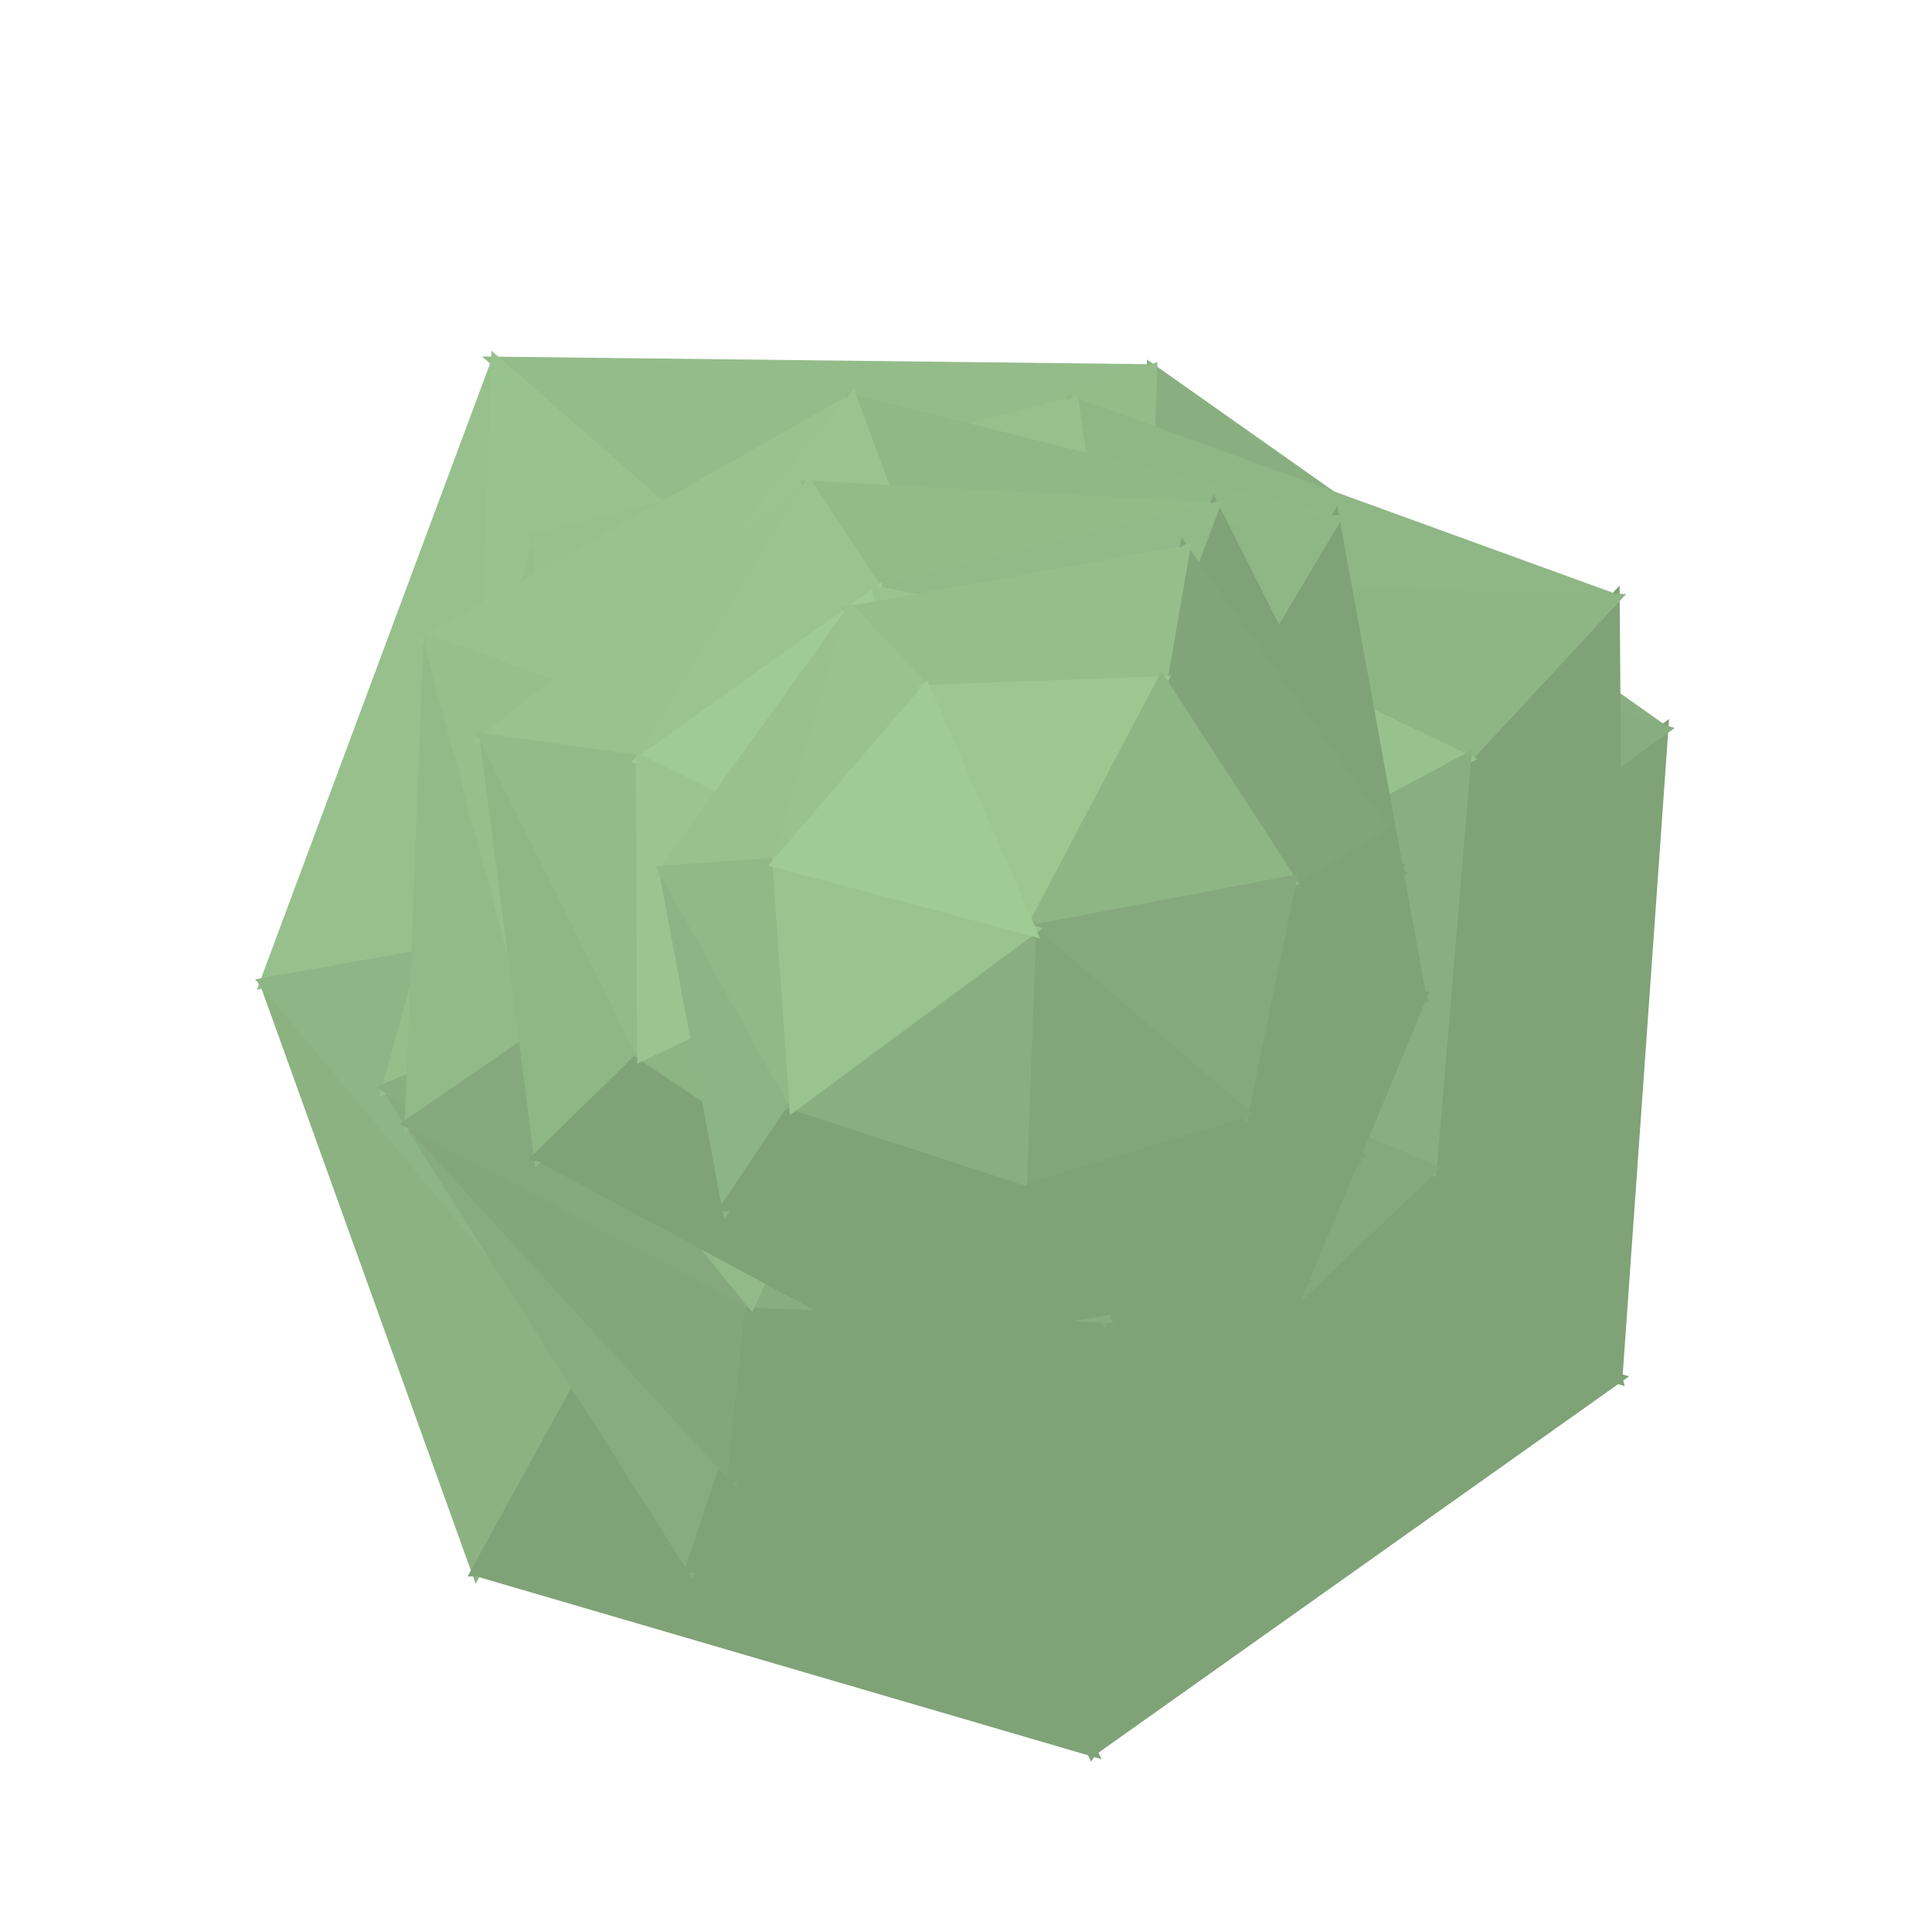
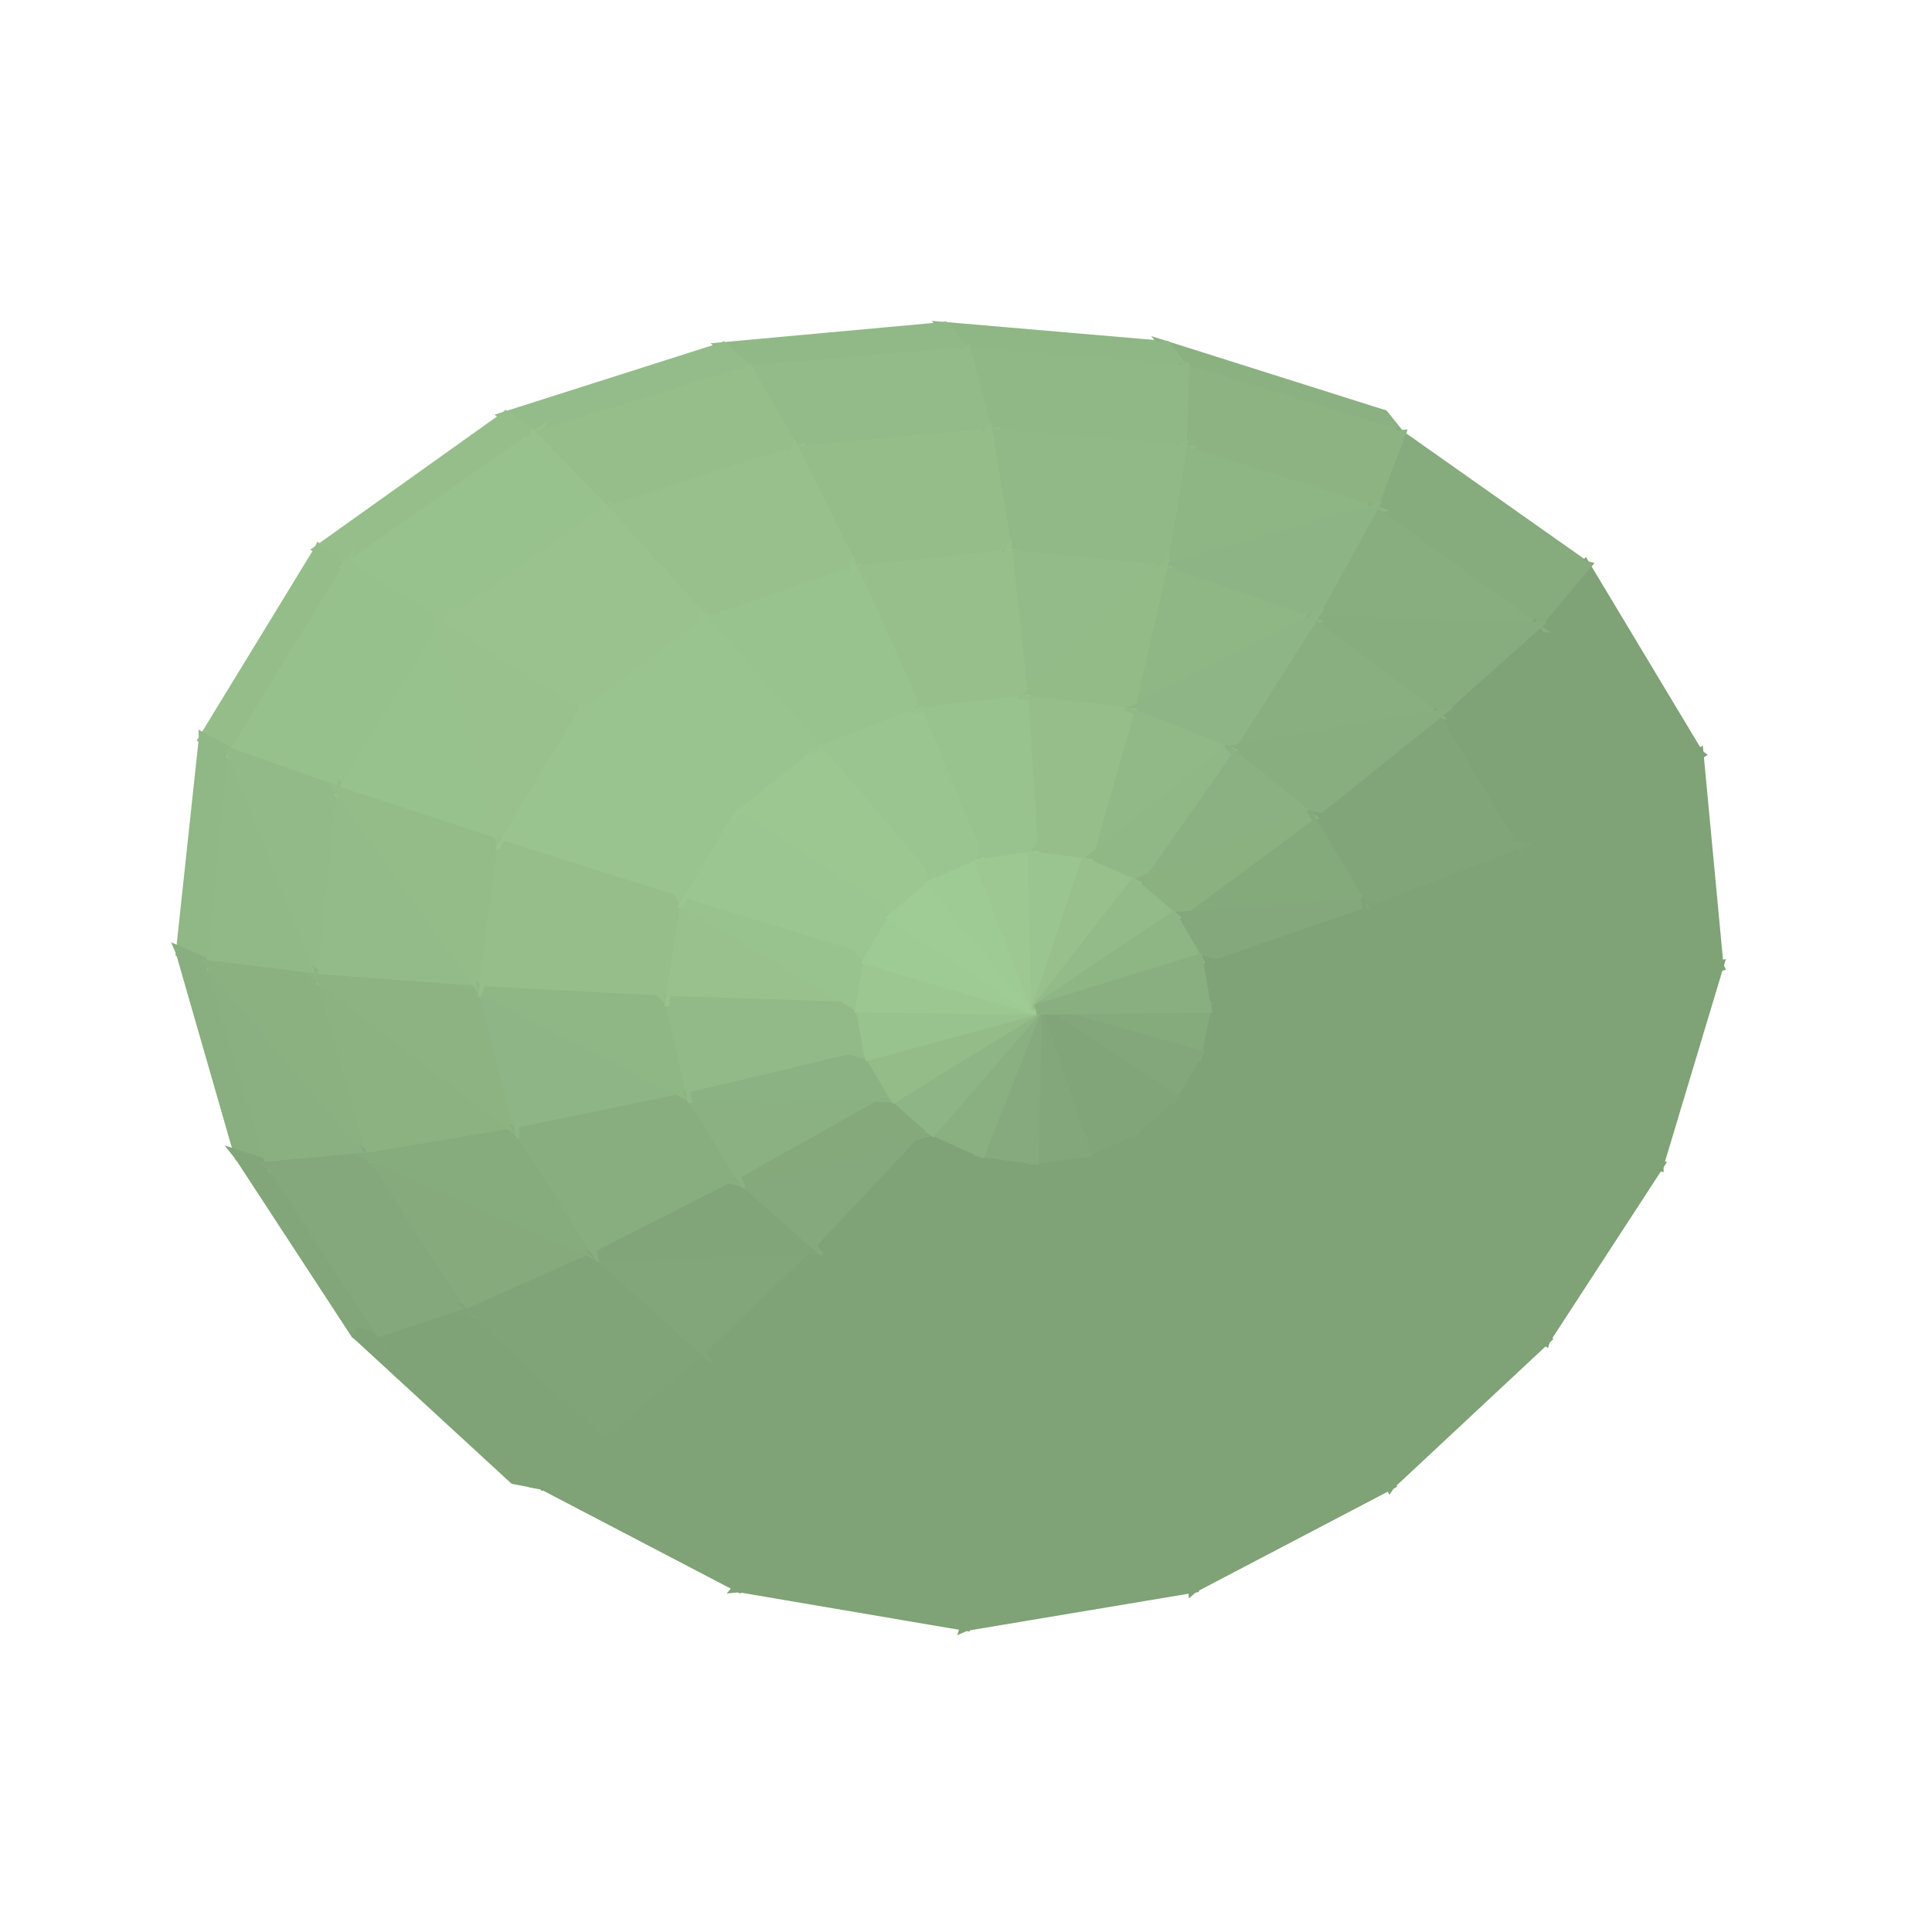
<svg xmlns="http://www.w3.org/2000/svg" width="64" height="64" viewBox="0 0 64 64">
-   <path d="M33.27,51.71L15.79,52.04L36.17,58.00Z" fill="#7fa276" stroke="#7fa276" stroke-width="0.35" />
-   <path d="M19.47,45.34L8.78,32.56L15.79,52.04Z" fill="#8cb282" stroke="#8cb282" stroke-width="0.35" />
-   <path d="M15.82,31.31L16.44,11.99L8.78,32.56Z" fill="#97c08d" stroke="#97c08d" stroke-width="0.35" />
-   <path d="M22.62,17.41L38.16,12.24L16.44,11.99Z" fill="#94bc8a" stroke="#94bc8a" stroke-width="0.35" />
-   <path d="M37.94,18.86L55.09,24.18L38.16,12.24Z" fill="#89af80" stroke="#89af80" stroke-width="0.35" />
-   <path d="M48.95,28.66L53.57,45.66L55.09,24.18Z" fill="#7fa276" stroke="#7fa276" stroke-width="0.35" />
-   <path d="M45.93,43.39L36.17,58.00L53.57,45.66Z" fill="#7fa276" stroke="#7fa276" stroke-width="0.35" />
-   <path d="M33.27,51.71L19.47,45.34L15.79,52.04Z" fill="#7fa276" stroke="#7fa276" stroke-width="0.35" />
-   <path d="M19.47,45.34L15.82,31.31L8.78,32.56Z" fill="#8eb585" stroke="#8eb585" stroke-width="0.35" />
-   <path d="M15.82,31.31L22.62,17.41L16.44,11.99Z" fill="#99c38e" stroke="#99c38e" stroke-width="0.35" />
-   <path d="M22.62,17.41L37.94,18.86L38.16,12.24Z" fill="#93bc89" stroke="#93bc89" stroke-width="0.35" />
-   <path d="M37.94,18.86L48.95,28.66L55.09,24.18Z" fill="#88ad7f" stroke="#88ad7f" stroke-width="0.35" />
-   <path d="M48.95,28.66L45.93,43.39L53.57,45.66Z" fill="#7fa276" stroke="#7fa276" stroke-width="0.35" />
-   <path d="M45.93,43.39L33.27,51.71L36.17,58.00Z" fill="#7fa276" stroke="#7fa276" stroke-width="0.35" />
-   <path d="M32.00,33.81L19.47,45.34L33.27,51.71Z" fill="#8db483" stroke="#8db483" stroke-width="0.35" />
-   <path d="M32.00,33.81L15.82,31.31L19.47,45.34Z" fill="#98c18d" stroke="#98c18d" stroke-width="0.35" />
-   <path d="M32.00,33.81L22.62,17.41L15.82,31.31Z" fill="#9ec993" stroke="#9ec993" stroke-width="0.35" />
-   <path d="M32.00,33.81L37.94,18.86L22.62,17.41Z" fill="#9bc590" stroke="#9bc590" stroke-width="0.35" />
-   <path d="M32.00,33.81L48.95,28.66L37.94,18.86Z" fill="#94bc8a" stroke="#94bc8a" stroke-width="0.35" />
-   <path d="M32.00,33.81L45.93,43.39L48.95,28.66Z" fill="#88ae7f" stroke="#88ae7f" stroke-width="0.35" />
-   <path d="M32.00,33.81L33.27,51.71L45.93,43.39Z" fill="#86aa7d" stroke="#86aa7d" stroke-width="0.35" />
-   <path d="M25.18,45.06L12.83,36.04L22.90,51.91Z" fill="#87ac7e" stroke="#87ac7e" stroke-width="0.35" />
-   <path d="M18.53,33.66L17.83,17.82L12.83,36.04Z" fill="#95be8b" stroke="#95be8b" stroke-width="0.35" />
-   <path d="M23.66,21.15L35.56,13.33L17.83,17.82Z" fill="#97c08c" stroke="#97c08c" stroke-width="0.35" />
-   <path d="M36.46,19.37L53.48,19.84L35.56,13.33Z" fill="#8fb685" stroke="#8fb685" stroke-width="0.35" />
-   <path d="M48.56,25.15L53.62,39.16L53.48,19.84Z" fill="#7fa276" stroke="#7fa276" stroke-width="0.35" />
-   <path d="M47.42,38.74L41.61,52.75L53.62,39.16Z" fill="#7fa276" stroke="#7fa276" stroke-width="0.35" />
-   <path d="M38.03,47.71L22.90,51.91L41.61,52.75Z" fill="#7fa276" stroke="#7fa276" stroke-width="0.35" />
-   <path d="M25.18,45.06L18.53,33.66L12.83,36.04Z" fill="#89ae7f" stroke="#89ae7f" stroke-width="0.35" />
-   <path d="M18.53,33.66L23.66,21.15L17.83,17.82Z" fill="#98c28d" stroke="#98c28d" stroke-width="0.35" />
-   <path d="M23.66,21.15L36.46,19.37L35.56,13.33Z" fill="#96c08c" stroke="#96c08c" stroke-width="0.35" />
-   <path d="M36.46,19.37L48.56,25.15L53.48,19.84Z" fill="#8eb584" stroke="#8eb584" stroke-width="0.35" />
-   <path d="M48.56,25.15L47.42,38.74L53.62,39.16Z" fill="#7fa276" stroke="#7fa276" stroke-width="0.35" />
-   <path d="M47.42,38.74L38.03,47.71L41.61,52.75Z" fill="#7fa276" stroke="#7fa276" stroke-width="0.35" />
-   <path d="M38.03,47.71L25.18,45.06L22.90,51.91Z" fill="#7fa276" stroke="#7fa276" stroke-width="0.35" />
-   <path d="M33.98,32.98L18.53,33.66L25.18,45.06Z" fill="#94bd8a" stroke="#94bd8a" stroke-width="0.35" />
-   <path d="M33.98,32.98L23.66,21.15L18.53,33.66Z" fill="#9ec993" stroke="#9ec993" stroke-width="0.35" />
-   <path d="M33.98,32.98L36.46,19.37L23.66,21.15Z" fill="#9dc892" stroke="#9dc892" stroke-width="0.35" />
-   <path d="M33.98,32.98L48.56,25.15L36.46,19.37Z" fill="#97c18d" stroke="#97c18d" stroke-width="0.35" />
-   <path d="M33.98,32.98L47.42,38.74L48.56,25.15Z" fill="#89ae7f" stroke="#89ae7f" stroke-width="0.35" />
-   <path d="M33.98,32.98L38.03,47.71L47.42,38.74Z" fill="#85a97c" stroke="#85a97c" stroke-width="0.35" />
-   <path d="M33.98,32.98L25.18,45.06L38.03,47.71Z" fill="#8ab080" stroke="#8ab080" stroke-width="0.35" />
-   <path d="M17.72,34.36L14.20,21.20L13.58,37.21Z" fill="#92ba88" stroke="#92ba88" stroke-width="0.35" />
-   <path d="M20.02,23.29L28.23,13.23L14.20,21.20Z" fill="#99c38e" stroke="#99c38e" stroke-width="0.35" />
-   <path d="M30.13,18.35L44.21,17.25L28.23,13.23Z" fill="#90b786" stroke="#90b786" stroke-width="0.35" />
-   <path d="M41.23,22.27L47.08,33.05L44.21,17.25Z" fill="#7fa276" stroke="#7fa276" stroke-width="0.35" />
-   <path d="M41.92,33.68L40.92,47.87L47.08,33.05Z" fill="#7fa276" stroke="#7fa276" stroke-width="0.35" />
-   <path d="M36.59,43.64L24.27,48.91L40.92,47.87Z" fill="#7fa276" stroke="#7fa276" stroke-width="0.35" />
-   <path d="M24.88,43.14L13.58,37.21L24.27,48.91Z" fill="#83a77a" stroke="#83a77a" stroke-width="0.35" />
-   <path d="M17.72,34.36L20.02,23.29L14.20,21.20Z" fill="#96bf8c" stroke="#96bf8c" stroke-width="0.35" />
-   <path d="M20.02,23.29L30.13,18.35L28.23,13.23Z" fill="#99c38f" stroke="#99c38f" stroke-width="0.35" />
-   <path d="M30.13,18.35L41.23,22.27L44.21,17.25Z" fill="#8fb786" stroke="#8fb786" stroke-width="0.35" />
-   <path d="M41.23,22.27L41.92,33.68L47.08,33.05Z" fill="#7fa276" stroke="#7fa276" stroke-width="0.35" />
-   <path d="M41.92,33.68L36.59,43.64L40.92,47.87Z" fill="#7fa276" stroke="#7fa276" stroke-width="0.35" />
-   <path d="M36.59,43.64L24.88,43.14L24.27,48.91Z" fill="#7fa276" stroke="#7fa276" stroke-width="0.35" />
-   <path d="M24.88,43.14L17.72,34.36L13.58,37.21Z" fill="#85a97c" stroke="#85a97c" stroke-width="0.35" />
-   <path d="M30.36,31.25L20.02,23.29L17.72,34.36Z" fill="#9cc792" stroke="#9cc792" stroke-width="0.35" />
-   <path d="M30.36,31.25L30.13,18.35L20.02,23.29Z" fill="#9fca94" stroke="#9fca94" stroke-width="0.35" />
-   <path d="M30.36,31.25L41.23,22.27L30.13,18.35Z" fill="#98c28e" stroke="#98c28e" stroke-width="0.35" />
-   <path d="M30.36,31.25L41.92,33.68L41.23,22.27Z" fill="#89af80" stroke="#89af80" stroke-width="0.35" />
-   <path d="M30.36,31.25L36.59,43.64L41.92,33.68Z" fill="#84a97b" stroke="#84a97b" stroke-width="0.35" />
-   <path d="M30.36,31.25L24.88,43.14L36.59,43.64Z" fill="#88ad7f" stroke="#88ad7f" stroke-width="0.35" />
-   <path d="M30.36,31.25L17.72,34.36L24.88,43.14Z" fill="#92ba88" stroke="#92ba88" stroke-width="0.35" />
-   <path d="M21.24,25.20L26.80,16.10L16.07,24.47Z" fill="#99c38e" stroke="#99c38e" stroke-width="0.35" />
-   <path d="M29.08,19.59L40.22,16.81L26.80,16.10Z" fill="#92bb88" stroke="#92bb88" stroke-width="0.35" />
-   <path d="M38.44,21.54L46.30,28.86L40.22,16.81Z" fill="#7fa276" stroke="#7fa276" stroke-width="0.35" />
-   <path d="M41.84,30.31L43.04,42.38L46.30,28.86Z" fill="#7fa276" stroke="#7fa276" stroke-width="0.35" />
-   <path d="M38.84,39.74L29.46,44.54L43.04,42.38Z" fill="#7fa276" stroke="#7fa276" stroke-width="0.35" />
-   <path d="M29.03,40.12L17.86,38.30L29.46,44.54Z" fill="#7fa276" stroke="#7fa276" stroke-width="0.35" />
-   <path d="M21.28,34.96L16.07,24.47L17.86,38.30Z" fill="#8fb685" stroke="#8fb685" stroke-width="0.35" />
-   <path d="M21.24,25.20L29.08,19.59L26.80,16.10Z" fill="#99c38f" stroke="#99c38f" stroke-width="0.35" />
-   <path d="M29.08,19.59L38.44,21.54L40.22,16.81Z" fill="#92b988" stroke="#92b988" stroke-width="0.35" />
-   <path d="M38.44,21.54L41.84,30.31L46.30,28.86Z" fill="#7fa276" stroke="#7fa276" stroke-width="0.35" />
-   <path d="M41.84,30.31L38.84,39.74L43.04,42.38Z" fill="#7fa276" stroke="#7fa276" stroke-width="0.35" />
-   <path d="M38.84,39.74L29.03,40.12L29.46,44.54Z" fill="#7fa276" stroke="#7fa276" stroke-width="0.35" />
-   <path d="M29.03,40.12L21.28,34.96L17.86,38.30Z" fill="#7fa276" stroke="#7fa276" stroke-width="0.35" />
-   <path d="M21.28,34.96L21.24,25.20L16.07,24.47Z" fill="#93bb89" stroke="#93bb89" stroke-width="0.35" />
-   <path d="M31.39,30.21L29.08,19.59L21.24,25.20Z" fill="#9fcb94" stroke="#9fcb94" stroke-width="0.35" />
-   <path d="M31.39,30.21L38.44,21.54L29.08,19.59Z" fill="#9ac48f" stroke="#9ac48f" stroke-width="0.35" />
-   <path d="M31.39,30.21L41.84,30.31L38.44,21.54Z" fill="#8cb383" stroke="#8cb383" stroke-width="0.35" />
-   <path d="M31.39,30.21L38.84,39.74L41.84,30.31Z" fill="#85aa7c" stroke="#85aa7c" stroke-width="0.35" />
-   <path d="M31.39,30.21L29.03,40.12L38.84,39.74Z" fill="#86ab7d" stroke="#86ab7d" stroke-width="0.35" />
-   <path d="M31.39,30.21L21.28,34.96L29.03,40.12Z" fill="#8db483" stroke="#8db483" stroke-width="0.35" />
-   <path d="M31.39,30.21L21.24,25.20L21.28,34.96Z" fill="#9ac490" stroke="#9ac490" stroke-width="0.35" />
-   <path d="M30.67,22.86L39.24,18.25L28.20,20.24Z" fill="#95be8b" stroke="#95be8b" stroke-width="0.35" />
-   <path d="M38.49,22.58L45.75,27.38L39.24,18.25Z" fill="#81a578" stroke="#81a578" stroke-width="0.35" />
-   <path d="M42.77,29.18L44.86,38.29L45.75,27.38Z" fill="#7fa276" stroke="#7fa276" stroke-width="0.35" />
-   <path d="M41.19,36.86L34.91,42.75L44.86,38.29Z" fill="#7fa276" stroke="#7fa276" stroke-width="0.35" />
-   <path d="M33.85,39.06L24.08,39.95L34.91,42.75Z" fill="#7fa276" stroke="#7fa276" stroke-width="0.35" />
-   <path d="M26.32,36.61L22.01,28.85L24.08,39.95Z" fill="#8db484" stroke="#8db484" stroke-width="0.35" />
-   <path d="M25.76,28.58L28.20,20.24L22.01,28.85Z" fill="#98c18d" stroke="#98c18d" stroke-width="0.35" />
-   <path d="M30.67,22.86L38.49,22.58L39.24,18.25Z" fill="#95be8b" stroke="#95be8b" stroke-width="0.35" />
-   <path d="M38.49,22.58L42.77,29.18L45.75,27.38Z" fill="#81a478" stroke="#81a478" stroke-width="0.35" />
-   <path d="M42.77,29.18L41.19,36.86L44.86,38.29Z" fill="#7fa276" stroke="#7fa276" stroke-width="0.35" />
-   <path d="M41.19,36.86L33.85,39.06L34.91,42.75Z" fill="#7fa276" stroke="#7fa276" stroke-width="0.35" />
-   <path d="M33.85,39.06L26.32,36.61L24.08,39.95Z" fill="#7fa276" stroke="#7fa276" stroke-width="0.35" />
-   <path d="M26.32,36.61L25.76,28.58L22.01,28.85Z" fill="#91b887" stroke="#91b887" stroke-width="0.35" />
-   <path d="M25.76,28.58L30.67,22.86L28.20,20.24Z" fill="#99c38e" stroke="#99c38e" stroke-width="0.35" />
-   <path d="M34.15,30.82L38.49,22.58L30.67,22.86Z" fill="#9cc791" stroke="#9cc791" stroke-width="0.35" />
-   <path d="M34.15,30.82L42.77,29.18L38.49,22.58Z" fill="#8eb685" stroke="#8eb685" stroke-width="0.35" />
-   <path d="M34.15,30.82L41.19,36.86L42.77,29.18Z" fill="#85a97c" stroke="#85a97c" stroke-width="0.35" />
-   <path d="M34.15,30.82L33.85,39.06L41.19,36.86Z" fill="#82a679" stroke="#82a679" stroke-width="0.35" />
-   <path d="M34.15,30.82L26.32,36.61L33.85,39.06Z" fill="#89ae7f" stroke="#89ae7f" stroke-width="0.35" />
-   <path d="M34.15,30.82L25.76,28.58L26.32,36.61Z" fill="#99c38f" stroke="#99c38f" stroke-width="0.35" />
-   <path d="M34.15,30.82L30.67,22.86L25.76,28.58Z" fill="#9fcb94" stroke="#9fcb94" stroke-width="0.35" />
+   <path d="M17.97,49.17L11.77,44.15L17.03,48.99Z" fill="#7fa276" stroke="#7fa276" stroke-width="0.35" />
+   <path d="M12.81,44.39L7.94,38.29L11.77,44.15Z" fill="#82a679" stroke="#82a679" stroke-width="0.35" />
+   <path d="M9.02,38.64L6.00,31.55L7.94,38.29Z" fill="#89ae7f" stroke="#89ae7f" stroke-width="0.35" />
+   <path d="M7.03,32.00L6.76,24.47L6.00,31.55Z" fill="#90b786" stroke="#90b786" stroke-width="0.35" />
+   <path d="M7.73,24.99L10.59,18.20L6.76,24.47Z" fill="#95bd8a" stroke="#95bd8a" stroke-width="0.35" />
+   <path d="M11.53,18.78L16.76,13.80L10.59,18.20Z" fill="#95be8b" stroke="#95be8b" stroke-width="0.35" />
+   <path d="M17.68,14.48L23.95,11.51L16.76,13.80Z" fill="#94bc8a" stroke="#94bc8a" stroke-width="0.35" />
+   <path d="M24.80,12.29L31.28,10.84L23.95,11.51Z" fill="#91b987" stroke="#91b987" stroke-width="0.35" />
+   <path d="M32.00,11.67L38.62,11.47L31.28,10.84Z" fill="#8fb685" stroke="#8fb685" stroke-width="0.35" />
+   <path d="M39.22,12.24L45.83,13.75L38.62,11.47Z" fill="#8bb181" stroke="#8bb181" stroke-width="0.35" />
+   <path d="M17.97,49.17L12.81,44.39L11.77,44.15Z" fill="#7fa276" stroke="#7fa276" stroke-width="0.35" />
+   <path d="M12.81,44.39L9.02,38.64L7.94,38.29Z" fill="#82a679" stroke="#82a679" stroke-width="0.35" />
+   <path d="M9.02,38.64L7.03,32.00L6.00,31.55Z" fill="#89ae7f" stroke="#89ae7f" stroke-width="0.35" />
+   <path d="M7.03,32.00L7.73,24.99L6.76,24.47Z" fill="#90b786" stroke="#90b786" stroke-width="0.35" />
+   <path d="M7.73,24.99L11.53,18.78L10.59,18.20Z" fill="#95bd8a" stroke="#95bd8a" stroke-width="0.35" />
+   <path d="M11.53,18.78L17.68,14.48L16.76,13.80Z" fill="#96be8b" stroke="#96be8b" stroke-width="0.35" />
+   <path d="M17.68,14.48L24.80,12.29L23.95,11.51Z" fill="#94bc8a" stroke="#94bc8a" stroke-width="0.35" />
+   <path d="M24.80,12.29L32.00,11.67L31.28,10.84Z" fill="#91b987" stroke="#91b987" stroke-width="0.35" />
+   <path d="M32.00,11.67L39.22,12.24L38.62,11.47Z" fill="#8fb685" stroke="#8fb685" stroke-width="0.35" />
+   <path d="M39.22,12.24L46.37,14.42L45.83,13.75Z" fill="#8bb182" stroke="#8bb182" stroke-width="0.35" />
+   <path d="M54.74,32.45L54.93,38.62L56.92,32.00Z" fill="#7fa276" stroke="#7fa276" stroke-width="0.35" />
+   <path d="M53.05,38.32L51.18,44.38L54.93,38.62Z" fill="#7fa276" stroke="#7fa276" stroke-width="0.35" />
+   <path d="M49.74,43.43L46.04,49.18L51.18,44.38Z" fill="#7fa276" stroke="#7fa276" stroke-width="0.35" />
+   <path d="M45.16,47.66L39.53,52.59L46.04,49.18Z" fill="#7fa276" stroke="#7fa276" stroke-width="0.35" />
+   <path d="M39.37,50.64L32.00,53.85L39.53,52.59Z" fill="#7fa276" stroke="#7fa276" stroke-width="0.35" />
+   <path d="M32.72,51.73L24.48,52.57L32.00,53.85Z" fill="#7fa276" stroke="#7fa276" stroke-width="0.35" />
+   <path d="M26.08,50.63L17.97,49.17L24.48,52.57Z" fill="#7fa276" stroke="#7fa276" stroke-width="0.35" />
+   <path d="M20.29,47.66L12.81,44.39L17.97,49.17Z" fill="#7fa276" stroke="#7fa276" stroke-width="0.35" />
+   <path d="M15.70,43.44L9.02,38.64L12.81,44.39Z" fill="#84a87b" stroke="#84a87b" stroke-width="0.35" />
+   <path d="M12.36,38.33L7.03,32.00L9.02,38.64Z" fill="#8ab081" stroke="#8ab081" stroke-width="0.35" />
+   <path d="M10.67,32.45L7.73,24.99L7.03,32.00Z" fill="#91b987" stroke="#91b987" stroke-width="0.35" />
+   <path d="M11.33,26.27L11.53,18.78L7.73,24.99Z" fill="#96c08c" stroke="#96c08c" stroke-width="0.35" />
+   <path d="M14.67,20.79L17.68,14.48L11.53,18.78Z" fill="#97c18d" stroke="#97c18d" stroke-width="0.35" />
+   <path d="M20.06,16.95L24.80,12.29L17.68,14.48Z" fill="#95be8b" stroke="#95be8b" stroke-width="0.35" />
+   <path d="M26.33,14.96L32.00,11.67L24.80,12.29Z" fill="#93bb89" stroke="#93bb89" stroke-width="0.35" />
+   <path d="M32.72,14.37L39.22,12.24L32.00,11.67Z" fill="#90b886" stroke="#90b886" stroke-width="0.35" />
+   <path d="M39.13,14.91L46.37,14.42L39.22,12.24Z" fill="#8db383" stroke="#8db383" stroke-width="0.35" />
+   <path d="M45.43,16.90L52.51,18.75L46.37,14.42Z" fill="#86ab7d" stroke="#86ab7d" stroke-width="0.35" />
+   <path d="M50.81,20.77L56.26,24.99L52.51,18.75Z" fill="#7fa276" stroke="#7fa276" stroke-width="0.35" />
+   <path d="M54.11,26.27L56.92,32.00L56.26,24.99Z" fill="#7fa276" stroke="#7fa276" stroke-width="0.35" />
+   <path d="M54.74,32.45L53.05,38.32L54.93,38.62Z" fill="#7fa276" stroke="#7fa276" stroke-width="0.35" />
+   <path d="M53.05,38.32L49.74,43.43L51.18,44.38Z" fill="#7fa276" stroke="#7fa276" stroke-width="0.35" />
+   <path d="M49.74,43.43L45.16,47.66L46.04,49.18Z" fill="#7fa276" stroke="#7fa276" stroke-width="0.35" />
+   <path d="M45.16,47.66L39.37,50.64L39.53,52.59Z" fill="#7fa276" stroke="#7fa276" stroke-width="0.35" />
+   <path d="M39.37,50.64L32.72,51.73L32.00,53.85Z" fill="#7fa276" stroke="#7fa276" stroke-width="0.35" />
+   <path d="M32.72,51.73L26.08,50.63L24.48,52.57Z" fill="#7fa276" stroke="#7fa276" stroke-width="0.35" />
+   <path d="M26.08,50.63L20.29,47.66L17.97,49.17Z" fill="#7fa276" stroke="#7fa276" stroke-width="0.35" />
+   <path d="M20.29,47.66L15.70,43.44L12.81,44.39Z" fill="#7fa276" stroke="#7fa276" stroke-width="0.35" />
+   <path d="M15.70,43.44L12.36,38.33L9.02,38.64Z" fill="#84a87b" stroke="#84a87b" stroke-width="0.35" />
+   <path d="M12.36,38.33L10.67,32.45L7.03,32.00Z" fill="#8bb181" stroke="#8bb181" stroke-width="0.35" />
+   <path d="M10.67,32.45L11.33,26.27L7.73,24.99Z" fill="#92b988" stroke="#92b988" stroke-width="0.35" />
+   <path d="M11.33,26.27L14.67,20.79L11.53,18.78Z" fill="#96c08c" stroke="#96c08c" stroke-width="0.35" />
+   <path d="M14.67,20.79L20.06,16.95L17.68,14.48Z" fill="#97c18d" stroke="#97c18d" stroke-width="0.35" />
+   <path d="M20.06,16.95L26.33,14.96L24.80,12.29Z" fill="#95be8b" stroke="#95be8b" stroke-width="0.35" />
+   <path d="M26.33,14.96L32.72,14.37L32.00,11.67Z" fill="#93bb89" stroke="#93bb89" stroke-width="0.35" />
+   <path d="M32.72,14.37L39.13,14.91L39.22,12.24Z" fill="#90b886" stroke="#90b886" stroke-width="0.35" />
+   <path d="M39.13,14.91L45.43,16.90L46.37,14.42Z" fill="#8db383" stroke="#8db383" stroke-width="0.35" />
+   <path d="M45.43,16.90L50.81,20.77L52.51,18.75Z" fill="#86ab7d" stroke="#86ab7d" stroke-width="0.35" />
+   <path d="M50.81,20.77L54.11,26.27L56.26,24.99Z" fill="#7fa276" stroke="#7fa276" stroke-width="0.35" />
+   <path d="M54.11,26.27L54.74,32.45L56.92,32.00Z" fill="#7fa276" stroke="#7fa276" stroke-width="0.35" />
+   <path d="M50.71,32.85L53.05,38.32L54.74,32.45Z" fill="#7fa276" stroke="#7fa276" stroke-width="0.35" />
+   <path d="M49.49,37.50L49.74,43.43L53.05,38.32Z" fill="#7fa276" stroke="#7fa276" stroke-width="0.35" />
+   <path d="M46.91,41.59L45.16,47.66L49.74,43.43Z" fill="#7fa276" stroke="#7fa276" stroke-width="0.35" />
+   <path d="M43.24,44.91L39.37,50.64L45.16,47.66Z" fill="#7fa276" stroke="#7fa276" stroke-width="0.35" />
+   <path d="M38.62,47.18L32.72,51.73L39.37,50.64Z" fill="#7fa276" stroke="#7fa276" stroke-width="0.35" />
+   <path d="M33.38,48.00L26.08,50.63L32.72,51.73Z" fill="#7fa276" stroke="#7fa276" stroke-width="0.35" />
+   <path d="M28.14,47.17L20.29,47.66L26.08,50.63Z" fill="#7fa276" stroke="#7fa276" stroke-width="0.35" />
+   <path d="M23.52,44.91L15.70,43.44L20.29,47.66Z" fill="#80a377" stroke="#80a377" stroke-width="0.35" />
+   <path d="M19.84,41.59L12.36,38.33L15.70,43.44Z" fill="#86aa7c" stroke="#86aa7c" stroke-width="0.35" />
+   <path d="M17.24,37.51L10.67,32.45L12.36,38.33Z" fill="#8cb282" stroke="#8cb282" stroke-width="0.35" />
+   <path d="M16.03,32.85L11.33,26.27L10.67,32.45Z" fill="#93bb89" stroke="#93bb89" stroke-width="0.35" />
+   <path d="M16.65,28.02L14.67,20.79L11.33,26.27Z" fill="#98c28d" stroke="#98c28d" stroke-width="0.35" />
+   <path d="M19.25,23.73L20.06,16.95L14.67,20.79Z" fill="#99c28e" stroke="#99c28e" stroke-width="0.35" />
+   <path d="M23.39,20.63L26.33,14.96L20.06,16.95Z" fill="#97c08c" stroke="#97c08c" stroke-width="0.35" />
+   <path d="M28.29,18.92L32.72,14.37L26.33,14.96Z" fill="#94bd8a" stroke="#94bd8a" stroke-width="0.35" />
+   <path d="M33.38,18.39L39.13,14.91L32.72,14.37Z" fill="#91b988" stroke="#91b988" stroke-width="0.35" />
+   <path d="M38.48,18.89L45.43,16.90L39.13,14.91Z" fill="#8eb584" stroke="#8eb584" stroke-width="0.35" />
+   <path d="M43.39,20.60L50.81,20.77L45.43,16.90Z" fill="#88ad7e" stroke="#88ad7e" stroke-width="0.35" />
+   <path d="M47.52,23.71L54.11,26.27L50.81,20.77Z" fill="#7fa276" stroke="#7fa276" stroke-width="0.35" />
+   <path d="M50.10,28.02L54.74,32.45L54.11,26.27Z" fill="#7fa276" stroke="#7fa276" stroke-width="0.35" />
+   <path d="M50.71,32.85L49.49,37.50L53.05,38.32Z" fill="#7fa276" stroke="#7fa276" stroke-width="0.35" />
+   <path d="M49.49,37.50L46.91,41.59L49.74,43.43Z" fill="#7fa276" stroke="#7fa276" stroke-width="0.35" />
+   <path d="M46.91,41.59L43.24,44.91L45.16,47.66Z" fill="#7fa276" stroke="#7fa276" stroke-width="0.35" />
+   <path d="M43.24,44.91L38.62,47.18L39.37,50.64Z" fill="#7fa276" stroke="#7fa276" stroke-width="0.35" />
+   <path d="M38.62,47.18L33.38,48.00L32.72,51.73Z" fill="#7fa276" stroke="#7fa276" stroke-width="0.35" />
+   <path d="M33.38,48.00L28.14,47.17L26.08,50.63Z" fill="#7fa276" stroke="#7fa276" stroke-width="0.35" />
+   <path d="M28.14,47.17L23.52,44.91L20.29,47.66Z" fill="#7fa276" stroke="#7fa276" stroke-width="0.35" />
+   <path d="M23.52,44.91L19.84,41.59L15.70,43.44Z" fill="#80a377" stroke="#80a377" stroke-width="0.35" />
+   <path d="M19.84,41.59L17.24,37.51L12.36,38.33Z" fill="#86ab7d" stroke="#86ab7d" stroke-width="0.35" />
+   <path d="M17.24,37.51L16.03,32.85L10.67,32.45Z" fill="#8db383" stroke="#8db383" stroke-width="0.35" />
+   <path d="M16.03,32.85L16.65,28.02L11.33,26.27Z" fill="#93bc89" stroke="#93bc89" stroke-width="0.35" />
+   <path d="M16.65,28.02L19.25,23.73L14.67,20.79Z" fill="#98c18d" stroke="#98c18d" stroke-width="0.35" />
+   <path d="M19.25,23.73L23.39,20.63L20.06,16.95Z" fill="#99c28e" stroke="#99c28e" stroke-width="0.35" />
+   <path d="M23.39,20.63L28.29,18.92L26.33,14.96Z" fill="#97c08c" stroke="#97c08c" stroke-width="0.35" />
+   <path d="M28.29,18.92L33.38,18.39L32.72,14.37Z" fill="#94bd8a" stroke="#94bd8a" stroke-width="0.35" />
+   <path d="M33.38,18.39L38.48,18.89L39.13,14.91Z" fill="#91b987" stroke="#91b987" stroke-width="0.35" />
+   <path d="M38.48,18.89L43.39,20.60L45.43,16.90Z" fill="#8db484" stroke="#8db484" stroke-width="0.35" />
+   <path d="M43.39,20.60L47.52,23.71L50.81,20.77Z" fill="#87ac7e" stroke="#87ac7e" stroke-width="0.35" />
+   <path d="M47.52,23.71L50.10,28.02L54.11,26.27Z" fill="#7fa276" stroke="#7fa276" stroke-width="0.35" />
+   <path d="M50.10,28.02L50.71,32.85L54.74,32.45Z" fill="#7fa276" stroke="#7fa276" stroke-width="0.35" />
+   <path d="M45.57,33.17L49.49,37.50L50.71,32.85Z" fill="#7fa276" stroke="#7fa276" stroke-width="0.35" />
+   <path d="M44.86,36.33L46.91,41.59L49.49,37.50Z" fill="#7fa276" stroke="#7fa276" stroke-width="0.35" />
+   <path d="M43.14,39.14L43.24,44.91L46.91,41.59Z" fill="#7fa276" stroke="#7fa276" stroke-width="0.35" />
+   <path d="M40.60,41.37L38.62,47.18L43.24,44.91Z" fill="#7fa276" stroke="#7fa276" stroke-width="0.35" />
+   <path d="M37.44,42.85L33.38,48.00L38.62,47.18Z" fill="#7fa276" stroke="#7fa276" stroke-width="0.35" />
+   <path d="M33.90,43.37L28.14,47.17L33.38,48.00Z" fill="#7fa276" stroke="#7fa276" stroke-width="0.35" />
+   <path d="M30.36,42.85L23.52,44.91L28.14,47.17Z" fill="#7fa276" stroke="#7fa276" stroke-width="0.35" />
+   <path d="M27.19,41.38L19.84,41.59L23.52,44.91Z" fill="#82a579" stroke="#82a579" stroke-width="0.35" />
+   <path d="M24.65,39.14L17.24,37.51L19.84,41.59Z" fill="#88ad7e" stroke="#88ad7e" stroke-width="0.35" />
+   <path d="M22.92,36.34L16.03,32.85L17.24,37.51Z" fill="#8eb585" stroke="#8eb585" stroke-width="0.35" />
+   <path d="M22.21,33.17L16.65,28.02L16.03,32.85Z" fill="#95be8b" stroke="#95be8b" stroke-width="0.35" />
+   <path d="M22.71,29.94L19.25,23.73L16.65,28.02Z" fill="#99c38f" stroke="#99c38f" stroke-width="0.35" />
+   <path d="M24.44,27.06L23.39,20.63L19.25,23.73Z" fill="#9ac48f" stroke="#9ac48f" stroke-width="0.35" />
+   <path d="M27.14,24.90L28.29,18.92L23.39,20.63Z" fill="#98c28e" stroke="#98c28e" stroke-width="0.35" />
+   <path d="M30.41,23.63L33.38,18.39L28.29,18.92Z" fill="#96bf8b" stroke="#96bf8b" stroke-width="0.35" />
+   <path d="M33.90,23.21L38.48,18.89L33.38,18.39Z" fill="#93bb89" stroke="#93bb89" stroke-width="0.35" />
+   <path d="M37.39,23.62L43.39,20.60L38.48,18.89Z" fill="#8fb685" stroke="#8fb685" stroke-width="0.35" />
+   <path d="M40.66,24.89L47.52,23.71L43.39,20.60Z" fill="#89ae80" stroke="#89ae80" stroke-width="0.35" />
+   <path d="M43.36,27.05L50.10,28.02L47.52,23.71Z" fill="#81a478" stroke="#81a478" stroke-width="0.35" />
+   <path d="M45.08,29.94L50.71,32.85L50.10,28.02Z" fill="#7fa276" stroke="#7fa276" stroke-width="0.35" />
+   <path d="M45.57,33.17L44.86,36.33L49.49,37.50Z" fill="#7fa276" stroke="#7fa276" stroke-width="0.35" />
+   <path d="M44.86,36.33L43.14,39.14L46.91,41.59Z" fill="#7fa276" stroke="#7fa276" stroke-width="0.35" />
+   <path d="M43.14,39.14L40.60,41.37L43.24,44.91Z" fill="#7fa276" stroke="#7fa276" stroke-width="0.35" />
+   <path d="M40.60,41.37L37.44,42.85L38.62,47.18Z" fill="#7fa276" stroke="#7fa276" stroke-width="0.35" />
+   <path d="M37.44,42.85L33.90,43.37L33.38,48.00Z" fill="#7fa276" stroke="#7fa276" stroke-width="0.35" />
+   <path d="M33.90,43.37L30.36,42.85L28.14,47.17Z" fill="#7fa276" stroke="#7fa276" stroke-width="0.35" />
+   <path d="M30.36,42.85L27.19,41.38L23.52,44.91Z" fill="#7fa276" stroke="#7fa276" stroke-width="0.35" />
+   <path d="M27.19,41.38L24.65,39.14L19.84,41.59Z" fill="#81a578" stroke="#81a578" stroke-width="0.35" />
+   <path d="M24.65,39.14L22.92,36.34L17.24,37.51Z" fill="#88ad7f" stroke="#88ad7f" stroke-width="0.35" />
+   <path d="M22.92,36.34L22.21,33.17L16.03,32.85Z" fill="#8fb685" stroke="#8fb685" stroke-width="0.35" />
+   <path d="M22.21,33.17L22.71,29.94L16.65,28.02Z" fill="#95be8b" stroke="#95be8b" stroke-width="0.35" />
+   <path d="M22.71,29.94L24.44,27.06L19.25,23.73Z" fill="#99c38f" stroke="#99c38f" stroke-width="0.35" />
+   <path d="M24.44,27.06L27.14,24.90L23.39,20.63Z" fill="#9ac48f" stroke="#9ac48f" stroke-width="0.35" />
+   <path d="M27.14,24.90L30.41,23.63L28.29,18.92Z" fill="#98c28e" stroke="#98c28e" stroke-width="0.35" />
+   <path d="M30.41,23.63L33.90,23.21L33.38,18.39Z" fill="#96bf8c" stroke="#96bf8c" stroke-width="0.35" />
+   <path d="M33.90,23.21L37.39,23.62L38.48,18.89Z" fill="#93bb88" stroke="#93bb88" stroke-width="0.35" />
+   <path d="M37.39,23.62L40.66,24.89L43.39,20.60Z" fill="#8eb585" stroke="#8eb585" stroke-width="0.35" />
+   <path d="M40.66,24.89L43.36,27.05L47.52,23.71Z" fill="#88ae7f" stroke="#88ae7f" stroke-width="0.35" />
+   <path d="M43.36,27.05L45.08,29.94L50.10,28.02Z" fill="#81a478" stroke="#81a478" stroke-width="0.35" />
+   <path d="M45.08,29.94L45.57,33.17L50.71,32.85Z" fill="#7fa276" stroke="#7fa276" stroke-width="0.35" />
+   <path d="M39.95,33.37L44.86,36.33L45.57,33.17Z" fill="#7fa276" stroke="#7fa276" stroke-width="0.35" />
+   <path d="M39.64,34.94L43.14,39.14L44.86,36.33Z" fill="#7fa276" stroke="#7fa276" stroke-width="0.35" />
+   <path d="M38.81,36.33L40.60,41.37L43.14,39.14Z" fill="#7fa276" stroke="#7fa276" stroke-width="0.35" />
+   <path d="M37.55,37.44L37.44,42.85L40.60,41.37Z" fill="#7fa276" stroke="#7fa276" stroke-width="0.35" />
+   <path d="M35.97,38.15L33.90,43.37L37.44,42.85Z" fill="#7fa276" stroke="#7fa276" stroke-width="0.35" />
+   <path d="M34.23,38.39L30.36,42.85L33.90,43.37Z" fill="#7fa276" stroke="#7fa276" stroke-width="0.35" />
+   <path d="M32.48,38.15L27.19,41.38L30.36,42.85Z" fill="#7fa276" stroke="#7fa276" stroke-width="0.35" />
+   <path d="M30.90,37.44L24.65,39.14L27.19,41.38Z" fill="#85a97c" stroke="#85a97c" stroke-width="0.35" />
+   <path d="M29.64,36.33L22.92,36.34L24.65,39.14Z" fill="#8bb182" stroke="#8bb182" stroke-width="0.35" />
+   <path d="M28.81,34.94L22.21,33.17L22.92,36.34Z" fill="#92ba88" stroke="#92ba88" stroke-width="0.35" />
+   <path d="M28.51,33.37L22.71,29.94L22.21,33.17Z" fill="#98c18d" stroke="#98c18d" stroke-width="0.35" />
+   <path d="M28.78,31.80L24.44,27.06L22.71,29.94Z" fill="#9bc691" stroke="#9bc691" stroke-width="0.35" />
+   <path d="M29.61,30.39L27.14,24.90L24.44,27.06Z" fill="#9cc791" stroke="#9cc791" stroke-width="0.35" />
+   <path d="M30.90,29.30L30.41,23.63L27.14,24.90Z" fill="#9bc590" stroke="#9bc590" stroke-width="0.35" />
+   <path d="M32.49,28.62L33.90,23.21L30.41,23.63Z" fill="#98c28e" stroke="#98c28e" stroke-width="0.35" />
+   <path d="M34.23,28.38L37.39,23.62L33.90,23.21Z" fill="#95be8b" stroke="#95be8b" stroke-width="0.35" />
+   <path d="M35.97,28.61L40.66,24.89L37.39,23.62Z" fill="#91b887" stroke="#91b887" stroke-width="0.35" />
+   <path d="M37.56,29.30L43.36,27.05L40.66,24.89Z" fill="#8bb182" stroke="#8bb182" stroke-width="0.35" />
+   <path d="M38.85,30.39L45.08,29.94L43.36,27.05Z" fill="#84a97b" stroke="#84a97b" stroke-width="0.35" />
+   <path d="M39.67,31.80L45.57,33.17L45.08,29.94Z" fill="#7fa276" stroke="#7fa276" stroke-width="0.35" />
+   <path d="M39.95,33.37L39.64,34.94L44.86,36.33Z" fill="#7fa276" stroke="#7fa276" stroke-width="0.35" />
+   <path d="M39.64,34.94L38.81,36.33L43.14,39.14Z" fill="#7fa276" stroke="#7fa276" stroke-width="0.35" />
+   <path d="M38.81,36.33L37.55,37.44L40.60,41.37Z" fill="#7fa276" stroke="#7fa276" stroke-width="0.35" />
+   <path d="M37.55,37.44L35.97,38.15L37.44,42.85Z" fill="#7fa276" stroke="#7fa276" stroke-width="0.35" />
+   <path d="M35.97,38.15L34.23,38.39L33.90,43.37Z" fill="#7fa276" stroke="#7fa276" stroke-width="0.35" />
+   <path d="M34.23,38.39L32.48,38.15L30.36,42.85Z" fill="#7fa276" stroke="#7fa276" stroke-width="0.35" />
+   <path d="M32.48,38.15L30.90,37.44L27.19,41.38Z" fill="#7fa276" stroke="#7fa276" stroke-width="0.35" />
+   <path d="M30.90,37.44L29.64,36.33L24.65,39.14Z" fill="#85a97b" stroke="#85a97b" stroke-width="0.35" />
+   <path d="M29.64,36.33L28.81,34.94L22.92,36.34Z" fill="#8bb282" stroke="#8bb282" stroke-width="0.35" />
+   <path d="M28.81,34.94L28.51,33.37L22.21,33.17Z" fill="#92ba88" stroke="#92ba88" stroke-width="0.35" />
+   <path d="M28.51,33.37L28.78,31.80L22.71,29.94Z" fill="#98c28e" stroke="#98c28e" stroke-width="0.35" />
+   <path d="M28.78,31.80L29.61,30.39L24.44,27.06Z" fill="#9bc691" stroke="#9bc691" stroke-width="0.35" />
+   <path d="M29.61,30.39L30.90,29.30L27.14,24.90Z" fill="#9cc791" stroke="#9cc791" stroke-width="0.35" />
+   <path d="M30.90,29.30L32.49,28.62L30.41,23.63Z" fill="#9bc590" stroke="#9bc590" stroke-width="0.35" />
+   <path d="M32.49,28.62L34.23,28.38L33.90,23.21Z" fill="#98c28e" stroke="#98c28e" stroke-width="0.35" />
+   <path d="M34.23,28.38L35.97,28.61L37.39,23.62Z" fill="#95be8b" stroke="#95be8b" stroke-width="0.35" />
+   <path d="M35.97,28.61L37.56,29.30L40.66,24.89Z" fill="#90b886" stroke="#90b886" stroke-width="0.35" />
+   <path d="M37.56,29.30L38.85,30.39L43.36,27.05Z" fill="#8bb181" stroke="#8bb181" stroke-width="0.35" />
+   <path d="M38.85,30.39L39.67,31.80L45.08,29.94Z" fill="#84a87b" stroke="#84a87b" stroke-width="0.35" />
+   <path d="M39.67,31.80L39.95,33.37L45.57,33.17Z" fill="#7fa276" stroke="#7fa276" stroke-width="0.35" />
+   <path d="M34.34,33.44L39.64,34.94L39.95,33.37Z" fill="#85aa7c" stroke="#85aa7c" stroke-width="0.35" />
+   <path d="M34.34,33.44L38.81,36.33L39.64,34.94Z" fill="#83a67a" stroke="#83a67a" stroke-width="0.35" />
+   <path d="M34.34,33.44L37.55,37.44L38.81,36.33Z" fill="#81a578" stroke="#81a578" stroke-width="0.35" />
+   <path d="M34.34,33.44L35.97,38.15L37.55,37.44Z" fill="#81a578" stroke="#81a578" stroke-width="0.35" />
+   <path d="M34.34,33.44L34.23,38.39L35.97,38.15Z" fill="#83a77a" stroke="#83a77a" stroke-width="0.35" />
+   <path d="M34.34,33.44L32.48,38.15L34.23,38.39Z" fill="#86aa7d" stroke="#86aa7d" stroke-width="0.35" />
+   <path d="M34.34,33.44L30.90,37.44L32.48,38.15Z" fill="#8aaf80" stroke="#8aaf80" stroke-width="0.35" />
+   <path d="M34.34,33.44L29.64,36.33L30.90,37.44Z" fill="#8eb585" stroke="#8eb585" stroke-width="0.35" />
+   <path d="M34.34,33.44L28.81,34.94L29.64,36.33Z" fill="#93bc89" stroke="#93bc89" stroke-width="0.35" />
+   <path d="M34.34,33.44L28.51,33.37L28.81,34.94Z" fill="#98c28e" stroke="#98c28e" stroke-width="0.35" />
+   <path d="M34.34,33.44L28.78,31.80L28.51,33.37Z" fill="#9cc791" stroke="#9cc791" stroke-width="0.35" />
+   <path d="M34.34,33.44L29.61,30.39L28.78,31.80Z" fill="#9eca94" stroke="#9eca94" stroke-width="0.35" />
+   <path d="M34.34,33.44L30.90,29.30L29.61,30.39Z" fill="#9fcb94" stroke="#9fcb94" stroke-width="0.35" />
+   <path d="M34.34,33.44L32.49,28.62L30.90,29.30Z" fill="#9eca94" stroke="#9eca94" stroke-width="0.35" />
+   <path d="M34.34,33.44L34.23,28.38L32.49,28.62Z" fill="#9dc892" stroke="#9dc892" stroke-width="0.35" />
+   <path d="M34.34,33.44L35.97,28.61L34.23,28.38Z" fill="#9ac490" stroke="#9ac490" stroke-width="0.35" />
+   <path d="M34.34,33.44L37.56,29.30L35.97,28.61Z" fill="#97c08c" stroke="#97c08c" stroke-width="0.35" />
+   <path d="M34.34,33.44L38.85,30.39L37.56,29.30Z" fill="#93bb89" stroke="#93bb89" stroke-width="0.35" />
+   <path d="M34.34,33.44L39.67,31.80L38.85,30.39Z" fill="#8eb584" stroke="#8eb584" stroke-width="0.35" />
+   <path d="M34.34,33.44L39.95,33.37L39.67,31.80Z" fill="#89af80" stroke="#89af80" stroke-width="0.35" />
</svg>
